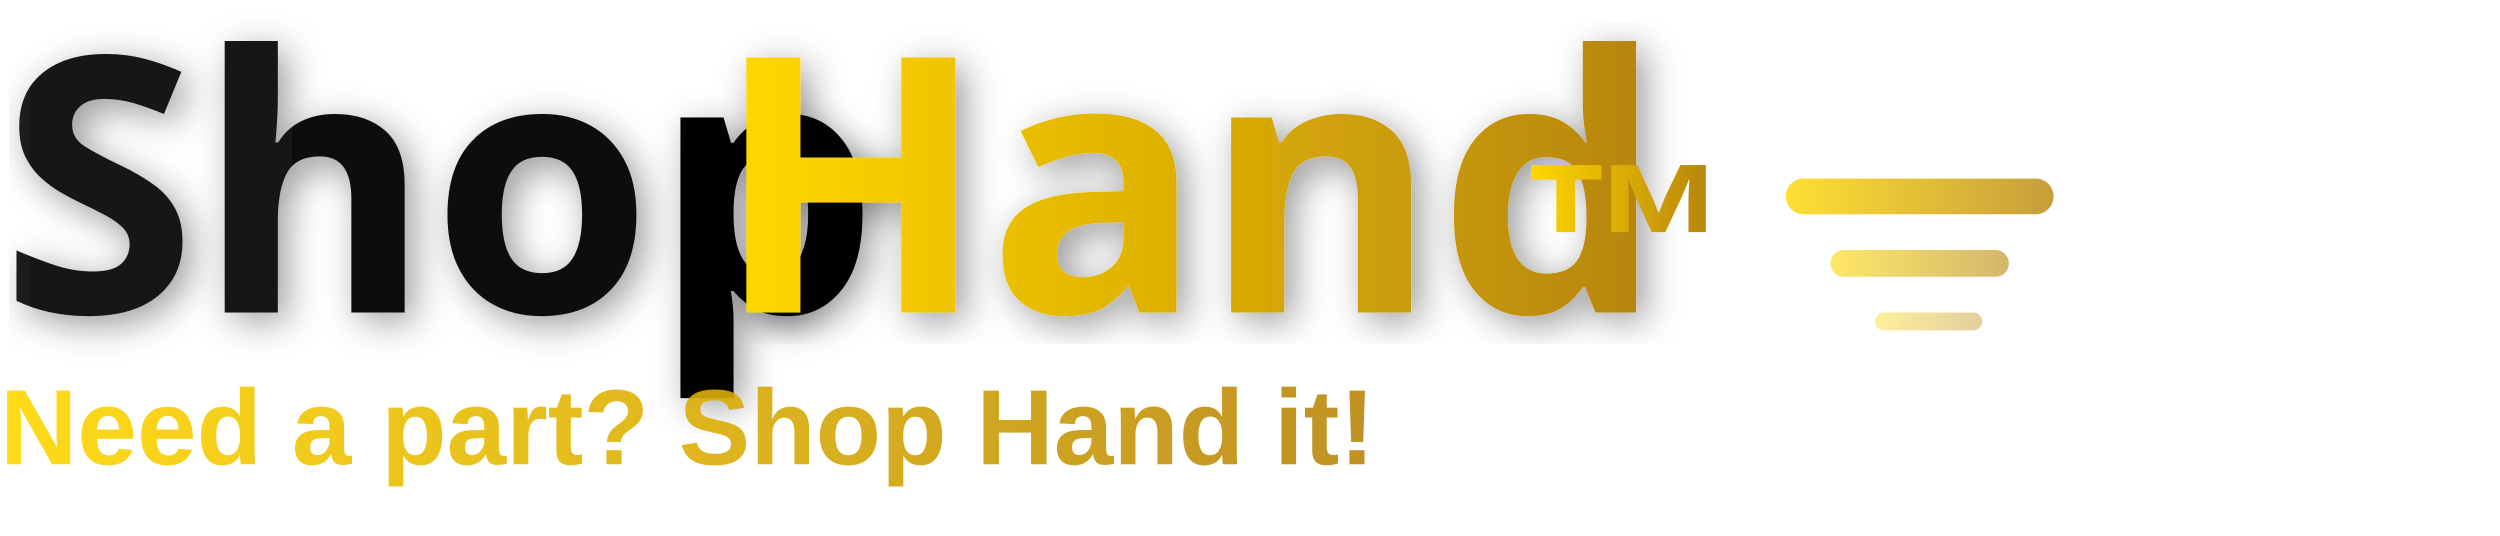
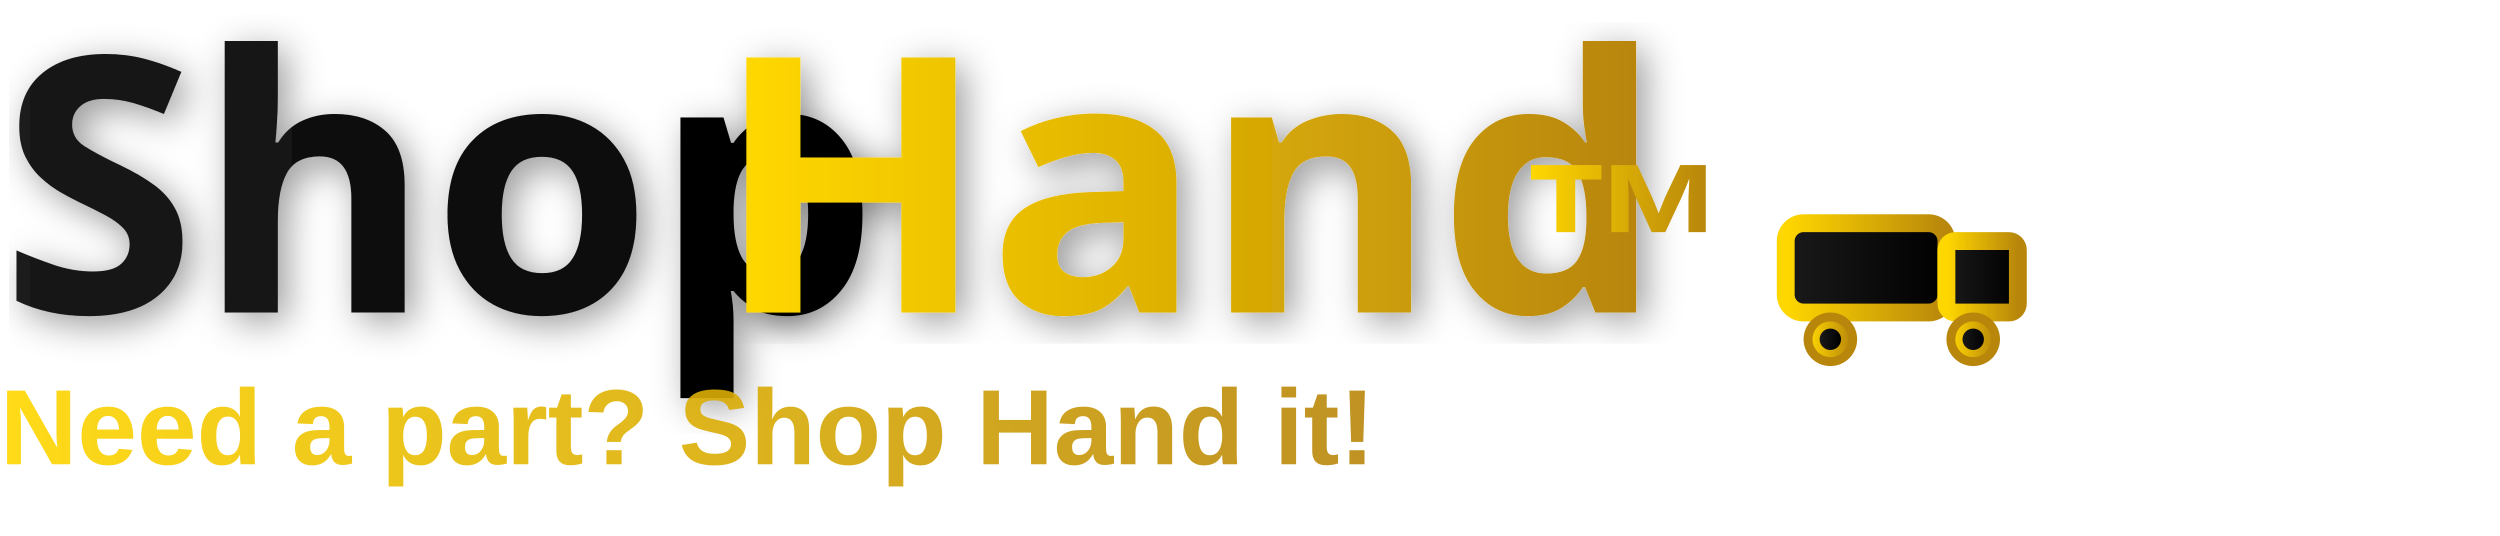
<svg xmlns="http://www.w3.org/2000/svg" width="280" height="60" viewBox="0 0 280 60">
  <defs>
    <linearGradient id="gold" x1="0%" y1="0%" x2="100%" y2="0%">
      <stop offset="0%" style="stop-color:#FFD700;stop-opacity:1" />
      <stop offset="100%" style="stop-color:#B8860B;stop-opacity:1" />
    </linearGradient>
    <linearGradient id="black" x1="0%" y1="0%" x2="100%" y2="0%">
      <stop offset="0%" style="stop-color:#1a1a1a;stop-opacity:1" />
      <stop offset="100%" style="stop-color:#000000;stop-opacity:1" />
    </linearGradient>
    <filter id="textShadow">
      <feDropShadow dx="1" dy="1" stdDeviation="2" flood-color="#000" flood-opacity="0.4" />
    </filter>
  </defs>
  <text x="0" y="35" font-family="Impact, Arial Black, sans-serif" font-size="40" font-weight="900" fill="url(#black)" filter="url(#textShadow)">
    Shop
  </text>
  <text x="80" y="35" font-family="Impact, Arial Black, sans-serif" font-size="40" font-weight="900" fill="url(#gold)" filter="url(#textShadow)">
    Hand
  </text>
  <text x="170" y="35" font-family="Arial, sans-serif" font-size="24" font-weight="bold" fill="url(#gold)">
    ™
  </text>
  <text x="0" y="52" font-family="Arial, sans-serif" font-size="12" font-weight="600" fill="url(#gold)" opacity="0.9">
    Need a part? Shop Hand it!
  </text>
-   <rect x="200" y="20" width="30" height="4" rx="2" fill="url(#gold)" opacity="0.8" />
-   <rect x="205" y="28" width="20" height="3" rx="1.5" fill="url(#gold)" opacity="0.6" />
-   <rect x="210" y="35" width="12" height="2" rx="1" fill="url(#gold)" opacity="0.4" />
+   <g transform="translate(200, 15)">
+     <rect x="0" y="10" width="18" height="10" rx="2" fill="url(#black)" stroke="url(#gold)" stroke-width="2" />
+     <rect x="18" y="12" width="8" height="8" rx="1" fill="url(#black)" stroke="url(#gold)" stroke-width="2" />
+     <circle cx="5" cy="23" r="2.5" fill="url(#gold)" stroke="#B8860B" stroke-width="1" />
+     <circle cx="21" cy="23" r="2.5" fill="url(#gold)" stroke="#B8860B" stroke-width="1" />
+     <circle cx="5" cy="23" r="1.2" fill="url(#black)" />
+     <circle cx="21" cy="23" r="1.2" fill="url(#black)" />
+     <line x1="30" y1="14" x2="38" y2="14" stroke="url(#gold)" stroke-width="2" stroke-linecap="round" />
+     <line x1="30" y1="18" x2="35" y2="18" stroke="url(#gold)" stroke-width="2" stroke-linecap="round" />
+     <line x1="30" y1="22" x2="33" y2="22" stroke="url(#gold)" stroke-width="2" stroke-linecap="round" />
+   </g>
</svg>
